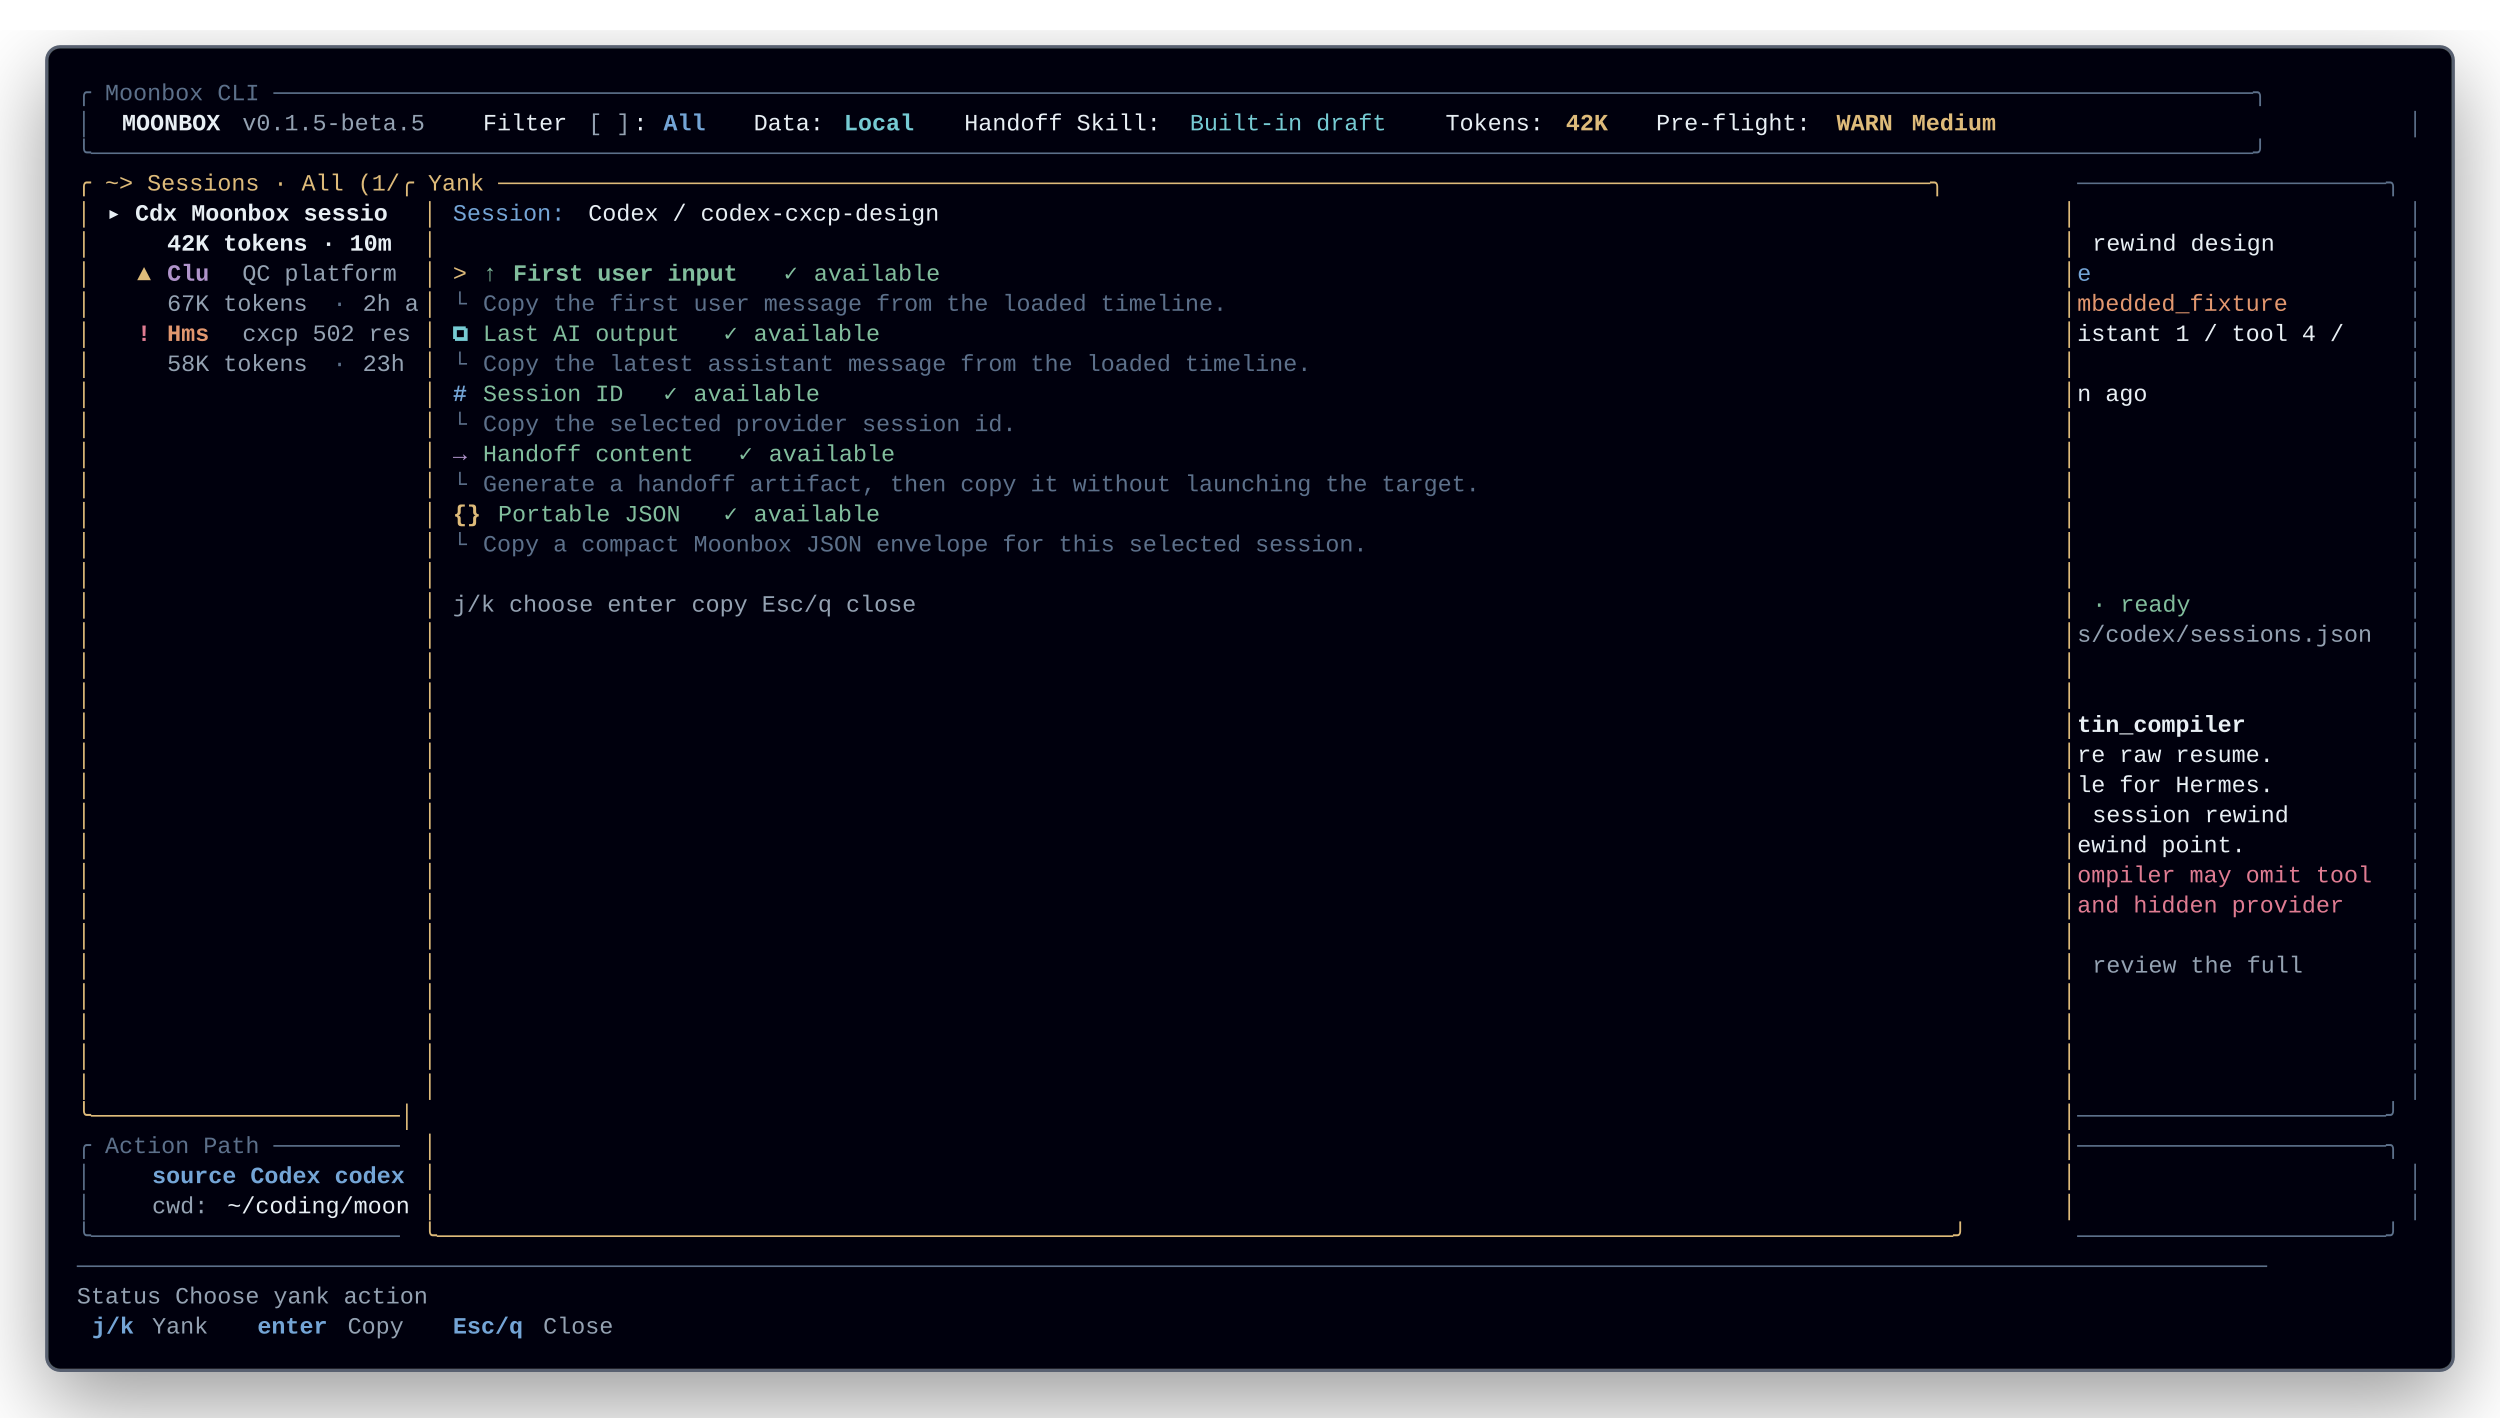
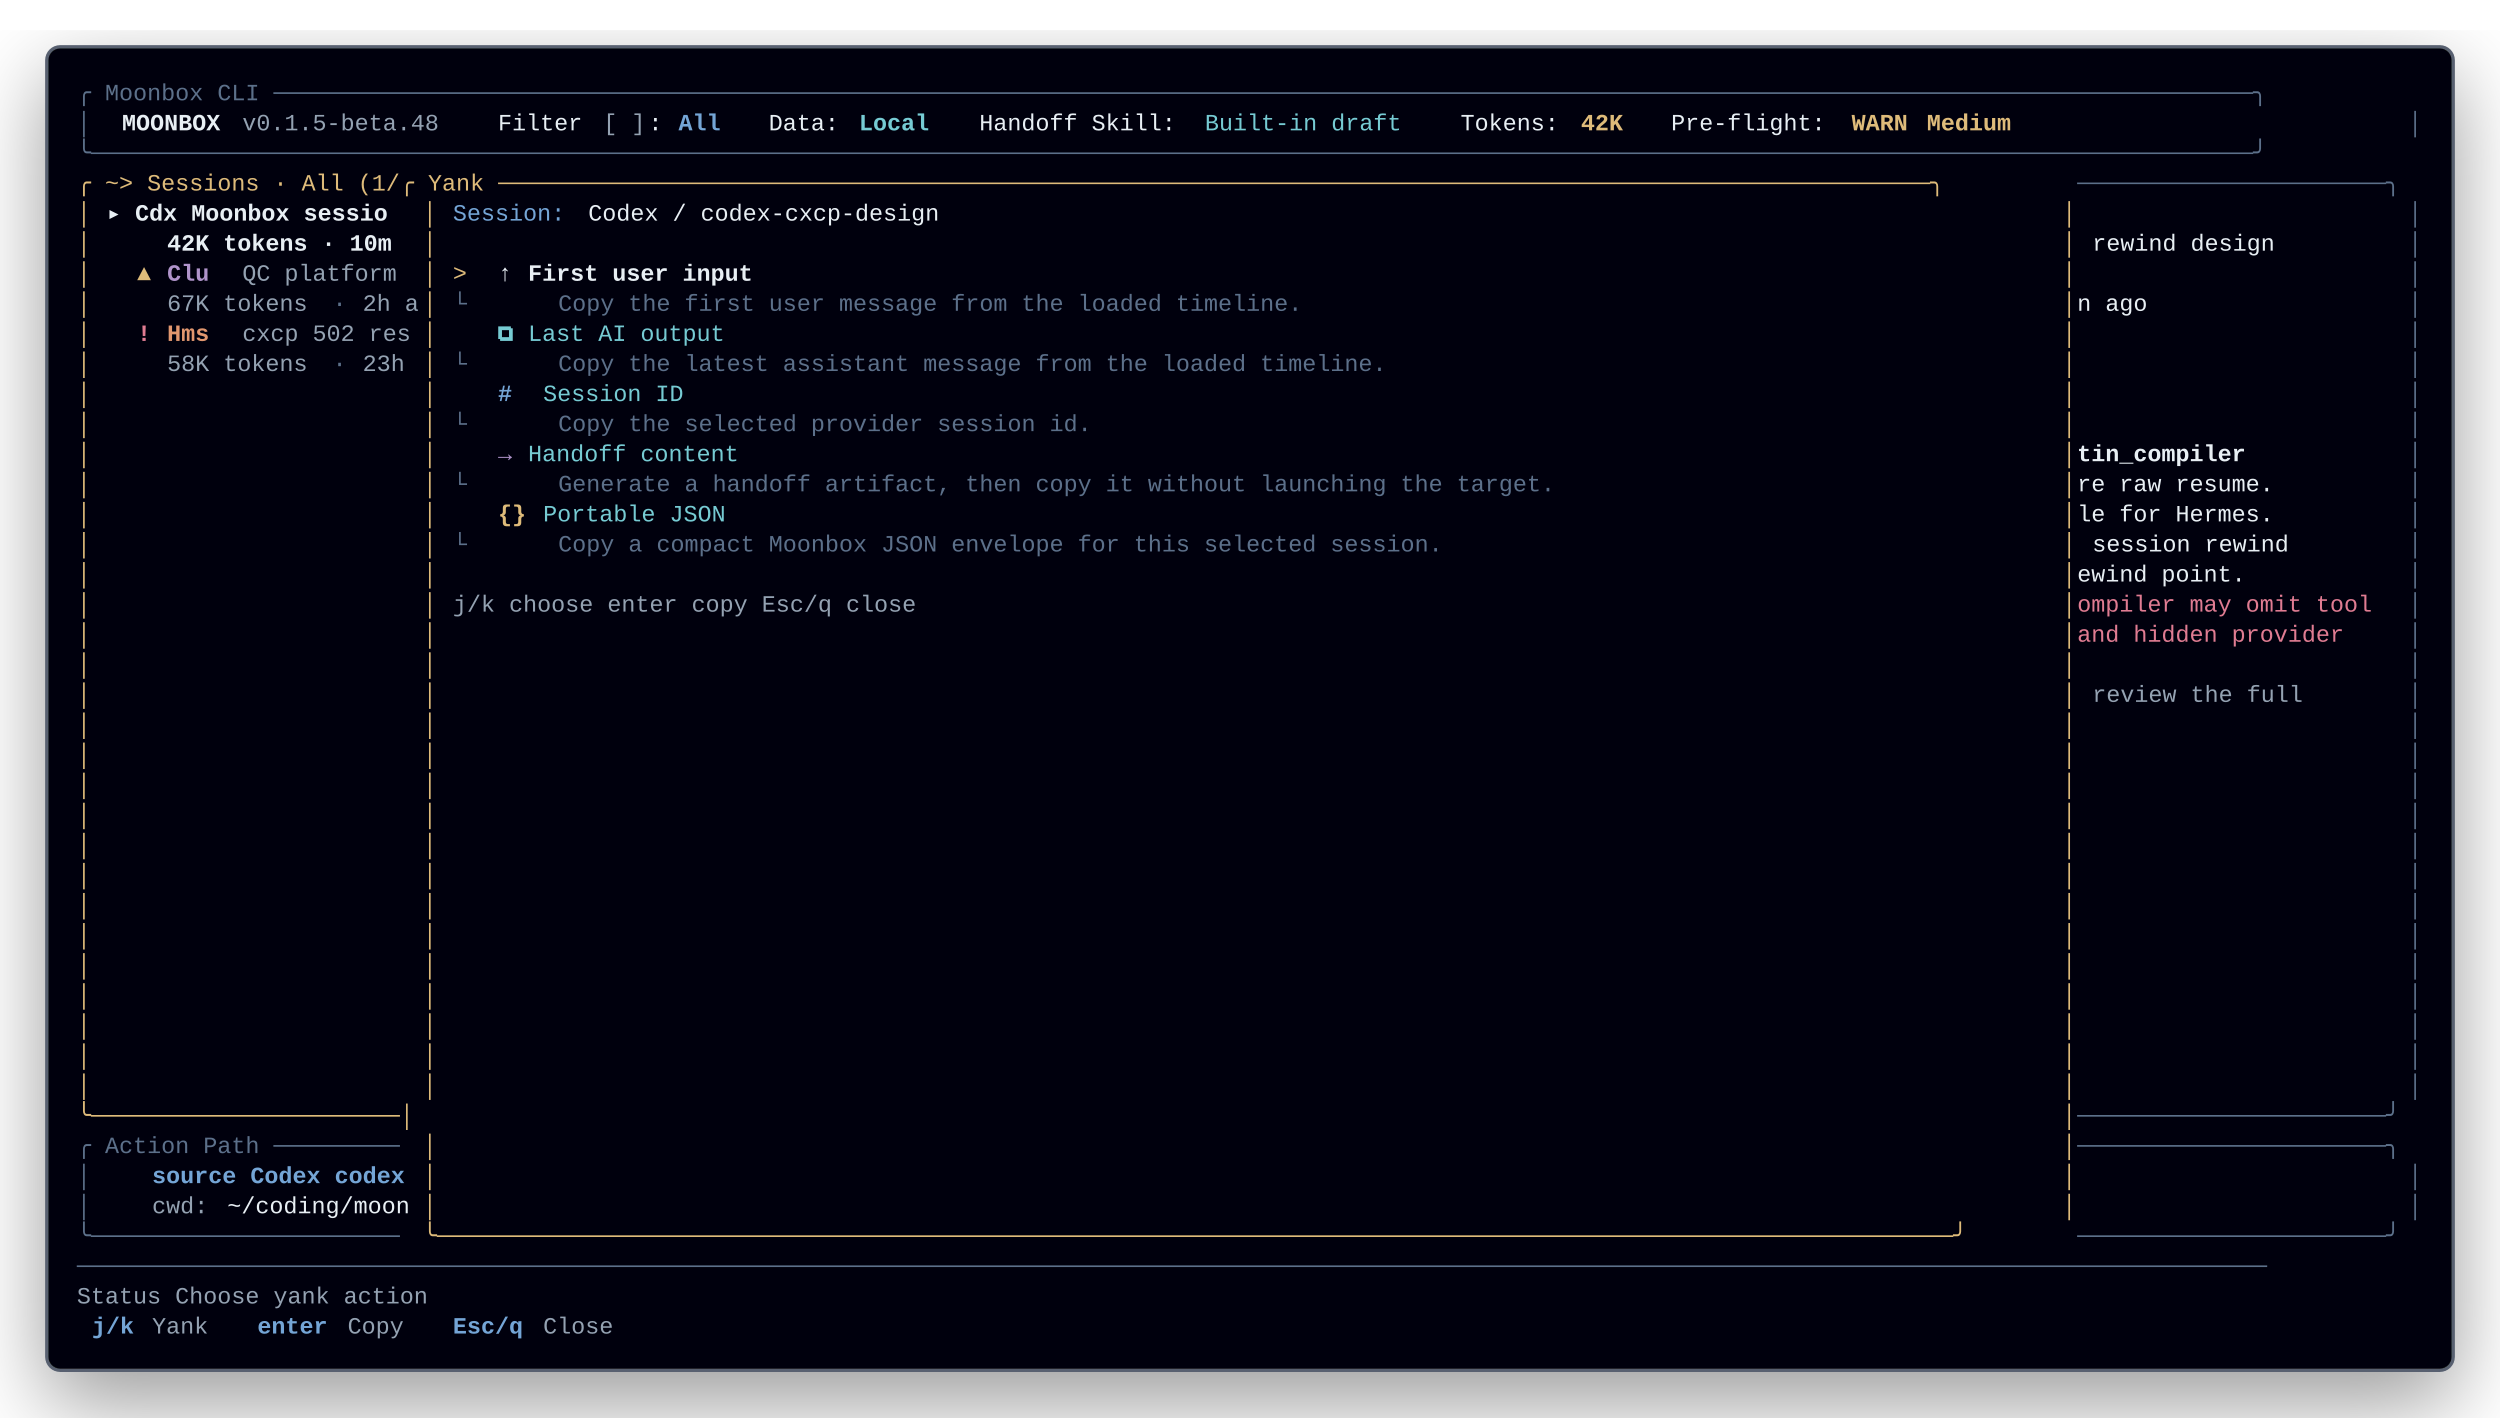
<svg xmlns="http://www.w3.org/2000/svg" width="1496" height="848" viewBox="0 0 1496 848" role="img" aria-labelledby="title desc">
  <defs>
    <filter id="shadow" x="-10%" y="-10%" width="120%" height="120%">
      <feDropShadow dx="0" dy="18" stdDeviation="26" flood-color="#000000" flood-opacity="0.40" />
    </filter>
    <style>
      .mono { font-family: ui-monospace, SFMono-Regular, Menlo, Monaco, Consolas, "Liberation Mono", monospace; white-space: pre; }
    </style>
  </defs>
  <rect x="28" y="28" width="1440" height="792" rx="8" fill="#050607" stroke="#58616f" stroke-width="2" filter="url(#shadow)" />
  <text x="46" y="60" class="mono" font-size="14" font-weight="500" fill="#5c708a">╭ Moonbox CLI ─────────────────────────────────────────────────────────────────────────────────────────────────────────────────────────────────────────────╮</text>
  <text x="46" y="78" class="mono" font-size="14" font-weight="500" fill="#5c708a">│</text>
  <text x="73" y="78" class="mono" font-size="14" font-weight="800" fill="#e8eff4">MOONBOX</text>
-   <text x="145" y="78" class="mono" font-size="14" font-weight="500" fill="#94a2b2">v0.1.5-beta.5</text>
-   <text x="289" y="78" class="mono" font-size="14" font-weight="500" fill="#e8eff4">Filter</text>
-   <text x="352" y="78" class="mono" font-size="14" font-weight="500" fill="#94a2b2">[ ]</text>
-   <text x="379" y="78" class="mono" font-size="14" font-weight="500" fill="#e8eff4">:</text>
-   <text x="397" y="78" class="mono" font-size="14" font-weight="800" fill="#74a5d6">All</text>
-   <text x="451" y="78" class="mono" font-size="14" font-weight="500" fill="#e8eff4">Data:</text>
-   <text x="505" y="78" class="mono" font-size="14" font-weight="800" fill="#76cbd3">Local</text>
-   <text x="577" y="78" class="mono" font-size="14" font-weight="500" fill="#e8eff4">Handoff Skill:</text>
-   <text x="712" y="78" class="mono" font-size="14" font-weight="500" fill="#76cbd3">Built-in draft</text>
-   <text x="865" y="78" class="mono" font-size="14" font-weight="500" fill="#e8eff4">Tokens:</text>
-   <text x="937" y="78" class="mono" font-size="14" font-weight="800" fill="#debb7a">42K</text>
-   <text x="991" y="78" class="mono" font-size="14" font-weight="500" fill="#e8eff4">Pre-flight:</text>
-   <text x="1099" y="78" class="mono" font-size="14" font-weight="800" fill="#debb7a">WARN</text>
-   <text x="1144" y="78" class="mono" font-size="14" font-weight="800" fill="#debb7a">Medium</text>
+   <text x="145" y="78" class="mono" font-size="14" font-weight="500" fill="#94a2b2">v0.1.5-beta.48</text>
+   <text x="298" y="78" class="mono" font-size="14" font-weight="500" fill="#e8eff4">Filter</text>
+   <text x="361" y="78" class="mono" font-size="14" font-weight="500" fill="#94a2b2">[ ]</text>
+   <text x="388" y="78" class="mono" font-size="14" font-weight="500" fill="#e8eff4">:</text>
+   <text x="406" y="78" class="mono" font-size="14" font-weight="800" fill="#74a5d6">All</text>
+   <text x="460" y="78" class="mono" font-size="14" font-weight="500" fill="#e8eff4">Data:</text>
+   <text x="514" y="78" class="mono" font-size="14" font-weight="800" fill="#76cbd3">Local</text>
+   <text x="586" y="78" class="mono" font-size="14" font-weight="500" fill="#e8eff4">Handoff Skill:</text>
+   <text x="721" y="78" class="mono" font-size="14" font-weight="500" fill="#76cbd3">Built-in draft</text>
+   <text x="874" y="78" class="mono" font-size="14" font-weight="500" fill="#e8eff4">Tokens:</text>
+   <text x="946" y="78" class="mono" font-size="14" font-weight="800" fill="#debb7a">42K</text>
+   <text x="1000" y="78" class="mono" font-size="14" font-weight="500" fill="#e8eff4">Pre-flight:</text>
+   <text x="1108" y="78" class="mono" font-size="14" font-weight="800" fill="#debb7a">WARN</text>
+   <text x="1153" y="78" class="mono" font-size="14" font-weight="800" fill="#debb7a">Medium</text>
  <text x="1441" y="78" class="mono" font-size="14" font-weight="500" fill="#5c708a">│</text>
  <text x="46" y="96" class="mono" font-size="14" font-weight="500" fill="#5c708a">╰──────────────────────────────────────────────────────────────────────────────────────────────────────────────────────────────────────────────────────────╯</text>
  <text x="46" y="114" class="mono" font-size="14" font-weight="500" fill="#debb7a">╭ ~&gt; Sessions · All (1/╭ Yank ──────────────────────────────────────────────────────────────────────────────────────────────────────╮</text>
  <text x="1243" y="114" class="mono" font-size="14" font-weight="500" fill="#5c708a">──────────────────────╮</text>
  <text x="46" y="132" class="mono" font-size="14" font-weight="500" fill="#debb7a">│</text>
  <text x="64" y="132" class="mono" font-size="14" font-weight="800" fill="#e8eff4">▸ Cdx  Moonbox sessio</text>
  <text x="253" y="132" class="mono" font-size="14" font-weight="500" fill="#debb7a">│</text>
  <text x="271" y="132" class="mono" font-size="14" font-weight="500" fill="#74a5d6">Session:</text>
  <text x="352" y="132" class="mono" font-size="14" font-weight="500" fill="#e8eff4">Codex / codex-cxcp-design</text>
  <text x="1234" y="132" class="mono" font-size="14" font-weight="500" fill="#debb7a">│</text>
  <text x="1441" y="132" class="mono" font-size="14" font-weight="500" fill="#5c708a">│</text>
  <text x="46" y="150" class="mono" font-size="14" font-weight="500" fill="#debb7a">│</text>
  <text x="100" y="150" class="mono" font-size="14" font-weight="800" fill="#e8eff4">42K tokens · 10m</text>
  <text x="253" y="150" class="mono" font-size="14" font-weight="500" fill="#debb7a">│</text>
  <text x="1234" y="150" class="mono" font-size="14" font-weight="500" fill="#debb7a">│</text>
  <text x="1252" y="150" class="mono" font-size="14" font-weight="500" fill="#e8eff4">rewind design</text>
  <text x="1441" y="150" class="mono" font-size="14" font-weight="500" fill="#5c708a">│</text>
  <text x="46" y="168" class="mono" font-size="14" font-weight="500" fill="#debb7a">│</text>
  <text x="82" y="168" class="mono" font-size="14" font-weight="500" fill="#debb7a">▲</text>
  <text x="100" y="168" class="mono" font-size="14" font-weight="800" fill="#b094cb">Clu</text>
  <text x="145" y="168" class="mono" font-size="14" font-weight="500" fill="#94a2b2">QC platform</text>
  <text x="253" y="168" class="mono" font-size="14" font-weight="500" fill="#debb7a">│</text>
  <text x="271" y="168" class="mono" font-size="14" font-weight="500" fill="#debb7a">&gt;</text>
-   <text x="289" y="168" class="mono" font-size="14" font-weight="800" fill="#82be9d">↑</text>
-   <text x="307" y="168" class="mono" font-size="14" font-weight="800" fill="#82be9d">First user input</text>
-   <text x="469" y="168" class="mono" font-size="14" font-weight="800" fill="#82be9d">✓</text>
-   <text x="487" y="168" class="mono" font-size="14" font-weight="500" fill="#82be9d">available</text>
+   <text x="298" y="168" class="mono" font-size="14" font-weight="800" fill="#e8eff4">↑</text>
+   <text x="316" y="168" class="mono" font-size="14" font-weight="800" fill="#e8eff4">First user input</text>
  <text x="1234" y="168" class="mono" font-size="14" font-weight="500" fill="#debb7a">│</text>
-   <text x="1243" y="168" class="mono" font-size="14" font-weight="500" fill="#74a5d6">e</text>
  <text x="1441" y="168" class="mono" font-size="14" font-weight="500" fill="#5c708a">│</text>
  <text x="46" y="186" class="mono" font-size="14" font-weight="500" fill="#debb7a">│</text>
  <text x="100" y="186" class="mono" font-size="14" font-weight="500" fill="#94a2b2">67K tokens</text>
  <text x="199" y="186" class="mono" font-size="14" font-weight="500" fill="#5c708a">·</text>
  <text x="217" y="186" class="mono" font-size="14" font-weight="500" fill="#94a2b2">2h a</text>
  <text x="253" y="186" class="mono" font-size="14" font-weight="500" fill="#debb7a">│</text>
-   <text x="271" y="186" class="mono" font-size="14" font-weight="500" fill="#5c708a">└</text>
-   <text x="289" y="186" class="mono" font-size="14" font-weight="500" fill="#5c708a">Copy the first user message from the loaded timeline.</text>
+   <text x="271" y="186" class="mono" font-size="14" font-weight="500" fill="#5c708a">   └</text>
+   <text x="334" y="186" class="mono" font-size="14" font-weight="500" fill="#5c708a">Copy the first user message from the loaded timeline.</text>
  <text x="1234" y="186" class="mono" font-size="14" font-weight="500" fill="#debb7a">│</text>
-   <text x="1243" y="186" class="mono" font-size="14" font-weight="500" fill="#e2976f">mbedded_fixture</text>
+   <text x="1243" y="186" class="mono" font-size="14" font-weight="500" fill="#e8eff4">n ago</text>
  <text x="1441" y="186" class="mono" font-size="14" font-weight="500" fill="#5c708a">│</text>
  <text x="46" y="204" class="mono" font-size="14" font-weight="500" fill="#debb7a">│</text>
  <text x="82" y="204" class="mono" font-size="14" font-weight="800" fill="#e07c92">!</text>
  <text x="100" y="204" class="mono" font-size="14" font-weight="800" fill="#e2976f">Hms</text>
  <text x="145" y="204" class="mono" font-size="14" font-weight="500" fill="#94a2b2">cxcp 502 res</text>
  <text x="253" y="204" class="mono" font-size="14" font-weight="500" fill="#debb7a">│</text>
-   <text x="271" y="204" class="mono" font-size="14" font-weight="800" fill="#76cbd3">⧉</text>
-   <text x="289" y="204" class="mono" font-size="14" font-weight="500" fill="#82be9d">Last AI output</text>
-   <text x="433" y="204" class="mono" font-size="14" font-weight="800" fill="#82be9d">✓</text>
-   <text x="451" y="204" class="mono" font-size="14" font-weight="500" fill="#82be9d">available</text>
+   <text x="271" y="204" class="mono" font-size="14" font-weight="500" fill="#5c708a">   </text>
+   <text x="298" y="204" class="mono" font-size="14" font-weight="800" fill="#76cbd3">⧉</text>
+   <text x="316" y="204" class="mono" font-size="14" font-weight="500" fill="#76cbd3">Last AI output</text>
  <text x="1234" y="204" class="mono" font-size="14" font-weight="500" fill="#debb7a">│</text>
-   <text x="1243" y="204" class="mono" font-size="14" font-weight="500" fill="#e8eff4">istant 1 / tool 4 /</text>
  <text x="1441" y="204" class="mono" font-size="14" font-weight="500" fill="#5c708a">│</text>
  <text x="46" y="222" class="mono" font-size="14" font-weight="500" fill="#debb7a">│</text>
  <text x="100" y="222" class="mono" font-size="14" font-weight="500" fill="#94a2b2">58K tokens</text>
  <text x="199" y="222" class="mono" font-size="14" font-weight="500" fill="#5c708a">·</text>
  <text x="217" y="222" class="mono" font-size="14" font-weight="500" fill="#94a2b2">23h</text>
  <text x="253" y="222" class="mono" font-size="14" font-weight="500" fill="#debb7a">│</text>
-   <text x="271" y="222" class="mono" font-size="14" font-weight="500" fill="#5c708a">└</text>
-   <text x="289" y="222" class="mono" font-size="14" font-weight="500" fill="#5c708a">Copy the latest assistant message from the loaded timeline.</text>
+   <text x="271" y="222" class="mono" font-size="14" font-weight="500" fill="#5c708a">   └</text>
+   <text x="334" y="222" class="mono" font-size="14" font-weight="500" fill="#5c708a">Copy the latest assistant message from the loaded timeline.</text>
  <text x="1234" y="222" class="mono" font-size="14" font-weight="500" fill="#debb7a">│</text>
  <text x="1441" y="222" class="mono" font-size="14" font-weight="500" fill="#5c708a">│</text>
  <text x="46" y="240" class="mono" font-size="14" font-weight="500" fill="#debb7a">│</text>
  <text x="253" y="240" class="mono" font-size="14" font-weight="500" fill="#debb7a">│</text>
-   <text x="271" y="240" class="mono" font-size="14" font-weight="800" fill="#74a5d6">#</text>
-   <text x="289" y="240" class="mono" font-size="14" font-weight="500" fill="#82be9d">Session ID</text>
-   <text x="397" y="240" class="mono" font-size="14" font-weight="800" fill="#82be9d">✓</text>
-   <text x="415" y="240" class="mono" font-size="14" font-weight="500" fill="#82be9d">available</text>
+   <text x="271" y="240" class="mono" font-size="14" font-weight="500" fill="#5c708a">   </text>
+   <text x="298" y="240" class="mono" font-size="14" font-weight="800" fill="#74a5d6">#</text>
+   <text x="325" y="240" class="mono" font-size="14" font-weight="500" fill="#76cbd3">Session ID</text>
  <text x="1234" y="240" class="mono" font-size="14" font-weight="500" fill="#debb7a">│</text>
-   <text x="1243" y="240" class="mono" font-size="14" font-weight="500" fill="#e8eff4">n ago</text>
  <text x="1441" y="240" class="mono" font-size="14" font-weight="500" fill="#5c708a">│</text>
  <text x="46" y="258" class="mono" font-size="14" font-weight="500" fill="#debb7a">│</text>
  <text x="253" y="258" class="mono" font-size="14" font-weight="500" fill="#debb7a">│</text>
-   <text x="271" y="258" class="mono" font-size="14" font-weight="500" fill="#5c708a">└</text>
-   <text x="289" y="258" class="mono" font-size="14" font-weight="500" fill="#5c708a">Copy the selected provider session id.</text>
+   <text x="271" y="258" class="mono" font-size="14" font-weight="500" fill="#5c708a">   └</text>
+   <text x="334" y="258" class="mono" font-size="14" font-weight="500" fill="#5c708a">Copy the selected provider session id.</text>
  <text x="1234" y="258" class="mono" font-size="14" font-weight="500" fill="#debb7a">│</text>
  <text x="1441" y="258" class="mono" font-size="14" font-weight="500" fill="#5c708a">│</text>
  <text x="46" y="276" class="mono" font-size="14" font-weight="500" fill="#debb7a">│</text>
  <text x="253" y="276" class="mono" font-size="14" font-weight="500" fill="#debb7a">│</text>
-   <text x="271" y="276" class="mono" font-size="14" font-weight="800" fill="#b094cb">→</text>
-   <text x="289" y="276" class="mono" font-size="14" font-weight="500" fill="#82be9d">Handoff content</text>
-   <text x="442" y="276" class="mono" font-size="14" font-weight="800" fill="#82be9d">✓</text>
-   <text x="460" y="276" class="mono" font-size="14" font-weight="500" fill="#82be9d">available</text>
+   <text x="271" y="276" class="mono" font-size="14" font-weight="500" fill="#5c708a">   </text>
+   <text x="298" y="276" class="mono" font-size="14" font-weight="800" fill="#b094cb">→</text>
+   <text x="316" y="276" class="mono" font-size="14" font-weight="500" fill="#76cbd3">Handoff content</text>
  <text x="1234" y="276" class="mono" font-size="14" font-weight="500" fill="#debb7a">│</text>
+   <text x="1243" y="276" class="mono" font-size="14" font-weight="800" fill="#e8eff4">tin_compiler</text>
  <text x="1441" y="276" class="mono" font-size="14" font-weight="500" fill="#5c708a">│</text>
  <text x="46" y="294" class="mono" font-size="14" font-weight="500" fill="#debb7a">│</text>
  <text x="253" y="294" class="mono" font-size="14" font-weight="500" fill="#debb7a">│</text>
-   <text x="271" y="294" class="mono" font-size="14" font-weight="500" fill="#5c708a">└</text>
-   <text x="289" y="294" class="mono" font-size="14" font-weight="500" fill="#5c708a">Generate a handoff artifact, then copy it without launching the target.</text>
+   <text x="271" y="294" class="mono" font-size="14" font-weight="500" fill="#5c708a">   └</text>
+   <text x="334" y="294" class="mono" font-size="14" font-weight="500" fill="#5c708a">Generate a handoff artifact, then copy it without launching the target.</text>
  <text x="1234" y="294" class="mono" font-size="14" font-weight="500" fill="#debb7a">│</text>
+   <text x="1243" y="294" class="mono" font-size="14" font-weight="500" fill="#e8eff4">re raw resume.</text>
  <text x="1441" y="294" class="mono" font-size="14" font-weight="500" fill="#5c708a">│</text>
  <text x="46" y="312" class="mono" font-size="14" font-weight="500" fill="#debb7a">│</text>
  <text x="253" y="312" class="mono" font-size="14" font-weight="500" fill="#debb7a">│</text>
-   <text x="271" y="312" class="mono" font-size="14" font-weight="800" fill="#debb7a">{}</text>
-   <text x="298" y="312" class="mono" font-size="14" font-weight="500" fill="#82be9d">Portable JSON</text>
-   <text x="433" y="312" class="mono" font-size="14" font-weight="800" fill="#82be9d">✓</text>
-   <text x="451" y="312" class="mono" font-size="14" font-weight="500" fill="#82be9d">available</text>
+   <text x="271" y="312" class="mono" font-size="14" font-weight="500" fill="#5c708a">   </text>
+   <text x="298" y="312" class="mono" font-size="14" font-weight="800" fill="#debb7a">{}</text>
+   <text x="325" y="312" class="mono" font-size="14" font-weight="500" fill="#76cbd3">Portable JSON</text>
  <text x="1234" y="312" class="mono" font-size="14" font-weight="500" fill="#debb7a">│</text>
+   <text x="1243" y="312" class="mono" font-size="14" font-weight="500" fill="#e8eff4">le for Hermes.</text>
  <text x="1441" y="312" class="mono" font-size="14" font-weight="500" fill="#5c708a">│</text>
  <text x="46" y="330" class="mono" font-size="14" font-weight="500" fill="#debb7a">│</text>
  <text x="253" y="330" class="mono" font-size="14" font-weight="500" fill="#debb7a">│</text>
-   <text x="271" y="330" class="mono" font-size="14" font-weight="500" fill="#5c708a">└</text>
-   <text x="289" y="330" class="mono" font-size="14" font-weight="500" fill="#5c708a">Copy a compact Moonbox JSON envelope for this selected session.</text>
+   <text x="271" y="330" class="mono" font-size="14" font-weight="500" fill="#5c708a">   └</text>
+   <text x="334" y="330" class="mono" font-size="14" font-weight="500" fill="#5c708a">Copy a compact Moonbox JSON envelope for this selected session.</text>
  <text x="1234" y="330" class="mono" font-size="14" font-weight="500" fill="#debb7a">│</text>
+   <text x="1252" y="330" class="mono" font-size="14" font-weight="500" fill="#e8eff4">session rewind</text>
  <text x="1441" y="330" class="mono" font-size="14" font-weight="500" fill="#5c708a">│</text>
  <text x="46" y="348" class="mono" font-size="14" font-weight="500" fill="#debb7a">│</text>
  <text x="253" y="348" class="mono" font-size="14" font-weight="500" fill="#debb7a">│</text>
  <text x="1234" y="348" class="mono" font-size="14" font-weight="500" fill="#debb7a">│</text>
+   <text x="1243" y="348" class="mono" font-size="14" font-weight="500" fill="#e8eff4">ewind point.</text>
  <text x="1441" y="348" class="mono" font-size="14" font-weight="500" fill="#5c708a">│</text>
  <text x="46" y="366" class="mono" font-size="14" font-weight="500" fill="#debb7a">│</text>
  <text x="253" y="366" class="mono" font-size="14" font-weight="500" fill="#debb7a">│</text>
  <text x="271" y="366" class="mono" font-size="14" font-weight="500" fill="#94a2b2">j/k choose   enter copy   Esc/q close</text>
  <text x="1234" y="366" class="mono" font-size="14" font-weight="500" fill="#debb7a">│</text>
-   <text x="1252" y="366" class="mono" font-size="14" font-weight="500" fill="#82be9d">· ready</text>
+   <text x="1243" y="366" class="mono" font-size="14" font-weight="500" fill="#e07c92">ompiler may omit tool</text>
  <text x="1441" y="366" class="mono" font-size="14" font-weight="500" fill="#5c708a">│</text>
  <text x="46" y="384" class="mono" font-size="14" font-weight="500" fill="#debb7a">│</text>
  <text x="253" y="384" class="mono" font-size="14" font-weight="500" fill="#debb7a">│</text>
  <text x="1234" y="384" class="mono" font-size="14" font-weight="500" fill="#debb7a">│</text>
-   <text x="1243" y="384" class="mono" font-size="14" font-weight="500" fill="#94a2b2">s/codex/sessions.json</text>
+   <text x="1243" y="384" class="mono" font-size="14" font-weight="500" fill="#e07c92">and hidden provider</text>
  <text x="1441" y="384" class="mono" font-size="14" font-weight="500" fill="#5c708a">│</text>
  <text x="46" y="402" class="mono" font-size="14" font-weight="500" fill="#debb7a">│</text>
  <text x="253" y="402" class="mono" font-size="14" font-weight="500" fill="#debb7a">│</text>
  <text x="1234" y="402" class="mono" font-size="14" font-weight="500" fill="#debb7a">│</text>
  <text x="1441" y="402" class="mono" font-size="14" font-weight="500" fill="#5c708a">│</text>
  <text x="46" y="420" class="mono" font-size="14" font-weight="500" fill="#debb7a">│</text>
  <text x="253" y="420" class="mono" font-size="14" font-weight="500" fill="#debb7a">│</text>
  <text x="1234" y="420" class="mono" font-size="14" font-weight="500" fill="#debb7a">│</text>
+   <text x="1252" y="420" class="mono" font-size="14" font-weight="500" fill="#94a2b2">review the full</text>
  <text x="1441" y="420" class="mono" font-size="14" font-weight="500" fill="#5c708a">│</text>
  <text x="46" y="438" class="mono" font-size="14" font-weight="500" fill="#debb7a">│</text>
  <text x="253" y="438" class="mono" font-size="14" font-weight="500" fill="#debb7a">│</text>
  <text x="1234" y="438" class="mono" font-size="14" font-weight="500" fill="#debb7a">│</text>
-   <text x="1243" y="438" class="mono" font-size="14" font-weight="800" fill="#e8eff4">tin_compiler</text>
  <text x="1441" y="438" class="mono" font-size="14" font-weight="500" fill="#5c708a">│</text>
  <text x="46" y="456" class="mono" font-size="14" font-weight="500" fill="#debb7a">│</text>
  <text x="253" y="456" class="mono" font-size="14" font-weight="500" fill="#debb7a">│</text>
  <text x="1234" y="456" class="mono" font-size="14" font-weight="500" fill="#debb7a">│</text>
-   <text x="1243" y="456" class="mono" font-size="14" font-weight="500" fill="#e8eff4">re raw resume.</text>
  <text x="1441" y="456" class="mono" font-size="14" font-weight="500" fill="#5c708a">│</text>
  <text x="46" y="474" class="mono" font-size="14" font-weight="500" fill="#debb7a">│</text>
  <text x="253" y="474" class="mono" font-size="14" font-weight="500" fill="#debb7a">│</text>
  <text x="1234" y="474" class="mono" font-size="14" font-weight="500" fill="#debb7a">│</text>
-   <text x="1243" y="474" class="mono" font-size="14" font-weight="500" fill="#e8eff4">le for Hermes.</text>
  <text x="1441" y="474" class="mono" font-size="14" font-weight="500" fill="#5c708a">│</text>
  <text x="46" y="492" class="mono" font-size="14" font-weight="500" fill="#debb7a">│</text>
  <text x="253" y="492" class="mono" font-size="14" font-weight="500" fill="#debb7a">│</text>
  <text x="1234" y="492" class="mono" font-size="14" font-weight="500" fill="#debb7a">│</text>
-   <text x="1252" y="492" class="mono" font-size="14" font-weight="500" fill="#e8eff4">session rewind</text>
  <text x="1441" y="492" class="mono" font-size="14" font-weight="500" fill="#5c708a">│</text>
  <text x="46" y="510" class="mono" font-size="14" font-weight="500" fill="#debb7a">│</text>
  <text x="253" y="510" class="mono" font-size="14" font-weight="500" fill="#debb7a">│</text>
  <text x="1234" y="510" class="mono" font-size="14" font-weight="500" fill="#debb7a">│</text>
-   <text x="1243" y="510" class="mono" font-size="14" font-weight="500" fill="#e8eff4">ewind point.</text>
  <text x="1441" y="510" class="mono" font-size="14" font-weight="500" fill="#5c708a">│</text>
  <text x="46" y="528" class="mono" font-size="14" font-weight="500" fill="#debb7a">│</text>
  <text x="253" y="528" class="mono" font-size="14" font-weight="500" fill="#debb7a">│</text>
  <text x="1234" y="528" class="mono" font-size="14" font-weight="500" fill="#debb7a">│</text>
-   <text x="1243" y="528" class="mono" font-size="14" font-weight="500" fill="#e07c92">ompiler may omit tool</text>
  <text x="1441" y="528" class="mono" font-size="14" font-weight="500" fill="#5c708a">│</text>
  <text x="46" y="546" class="mono" font-size="14" font-weight="500" fill="#debb7a">│</text>
  <text x="253" y="546" class="mono" font-size="14" font-weight="500" fill="#debb7a">│</text>
  <text x="1234" y="546" class="mono" font-size="14" font-weight="500" fill="#debb7a">│</text>
-   <text x="1243" y="546" class="mono" font-size="14" font-weight="500" fill="#e07c92">and hidden provider</text>
  <text x="1441" y="546" class="mono" font-size="14" font-weight="500" fill="#5c708a">│</text>
  <text x="46" y="564" class="mono" font-size="14" font-weight="500" fill="#debb7a">│</text>
  <text x="253" y="564" class="mono" font-size="14" font-weight="500" fill="#debb7a">│</text>
  <text x="1234" y="564" class="mono" font-size="14" font-weight="500" fill="#debb7a">│</text>
  <text x="1441" y="564" class="mono" font-size="14" font-weight="500" fill="#5c708a">│</text>
  <text x="46" y="582" class="mono" font-size="14" font-weight="500" fill="#debb7a">│</text>
  <text x="253" y="582" class="mono" font-size="14" font-weight="500" fill="#debb7a">│</text>
  <text x="1234" y="582" class="mono" font-size="14" font-weight="500" fill="#debb7a">│</text>
-   <text x="1252" y="582" class="mono" font-size="14" font-weight="500" fill="#94a2b2">review the full</text>
  <text x="1441" y="582" class="mono" font-size="14" font-weight="500" fill="#5c708a">│</text>
  <text x="46" y="600" class="mono" font-size="14" font-weight="500" fill="#debb7a">│</text>
  <text x="253" y="600" class="mono" font-size="14" font-weight="500" fill="#debb7a">│</text>
  <text x="1234" y="600" class="mono" font-size="14" font-weight="500" fill="#debb7a">│</text>
  <text x="1441" y="600" class="mono" font-size="14" font-weight="500" fill="#5c708a">│</text>
  <text x="46" y="618" class="mono" font-size="14" font-weight="500" fill="#debb7a">│</text>
  <text x="253" y="618" class="mono" font-size="14" font-weight="500" fill="#debb7a">│</text>
  <text x="1234" y="618" class="mono" font-size="14" font-weight="500" fill="#debb7a">│</text>
  <text x="1441" y="618" class="mono" font-size="14" font-weight="500" fill="#5c708a">│</text>
  <text x="46" y="636" class="mono" font-size="14" font-weight="500" fill="#debb7a">│</text>
  <text x="253" y="636" class="mono" font-size="14" font-weight="500" fill="#debb7a">│</text>
  <text x="1234" y="636" class="mono" font-size="14" font-weight="500" fill="#debb7a">│</text>
  <text x="1441" y="636" class="mono" font-size="14" font-weight="500" fill="#5c708a">│</text>
  <text x="46" y="654" class="mono" font-size="14" font-weight="500" fill="#debb7a">│</text>
  <text x="253" y="654" class="mono" font-size="14" font-weight="500" fill="#debb7a">│</text>
  <text x="1234" y="654" class="mono" font-size="14" font-weight="500" fill="#debb7a">│</text>
  <text x="1441" y="654" class="mono" font-size="14" font-weight="500" fill="#5c708a">│</text>
  <text x="46" y="672" class="mono" font-size="14" font-weight="500" fill="#debb7a">╰──────────────────────│</text>
  <text x="1234" y="672" class="mono" font-size="14" font-weight="500" fill="#debb7a">│</text>
  <text x="1243" y="672" class="mono" font-size="14" font-weight="500" fill="#5c708a">──────────────────────╯</text>
  <text x="46" y="690" class="mono" font-size="14" font-weight="500" fill="#5c708a">╭ Action Path ─────────</text>
  <text x="253" y="690" class="mono" font-size="14" font-weight="500" fill="#debb7a">│</text>
  <text x="1234" y="690" class="mono" font-size="14" font-weight="500" fill="#debb7a">│</text>
  <text x="1243" y="690" class="mono" font-size="14" font-weight="500" fill="#5c708a">──────────────────────╮</text>
  <text x="46" y="708" class="mono" font-size="14" font-weight="500" fill="#5c708a">│</text>
  <text x="91" y="708" class="mono" font-size="14" font-weight="800" fill="#74a5d6">source Codex codex</text>
  <text x="253" y="708" class="mono" font-size="14" font-weight="500" fill="#debb7a">│</text>
  <text x="1234" y="708" class="mono" font-size="14" font-weight="500" fill="#debb7a">│</text>
  <text x="1441" y="708" class="mono" font-size="14" font-weight="500" fill="#5c708a">│</text>
  <text x="46" y="726" class="mono" font-size="14" font-weight="500" fill="#5c708a">│</text>
  <text x="91" y="726" class="mono" font-size="14" font-weight="500" fill="#94a2b2">cwd:</text>
  <text x="136" y="726" class="mono" font-size="14" font-weight="500" fill="#e8eff4">~/coding/moon</text>
  <text x="253" y="726" class="mono" font-size="14" font-weight="500" fill="#debb7a">│</text>
  <text x="1234" y="726" class="mono" font-size="14" font-weight="500" fill="#debb7a">│</text>
  <text x="1441" y="726" class="mono" font-size="14" font-weight="500" fill="#5c708a">│</text>
  <text x="46" y="744" class="mono" font-size="14" font-weight="500" fill="#5c708a">╰──────────────────────</text>
  <text x="253" y="744" class="mono" font-size="14" font-weight="500" fill="#debb7a">╰────────────────────────────────────────────────────────────────────────────────────────────────────────────╯</text>
  <text x="1243" y="744" class="mono" font-size="14" font-weight="500" fill="#5c708a">──────────────────────╯</text>
  <text x="46" y="762" class="mono" font-size="14" font-weight="500" fill="#5c708a">────────────────────────────────────────────────────────────────────────────────────────────────────────────────────────────────────────────────────────────</text>
  <text x="46" y="780" class="mono" font-size="14" font-weight="500" fill="#94a2b2">Status Choose yank action</text>
  <text x="55" y="798" class="mono" font-size="14" font-weight="800" fill="#74a5d6">j/k</text>
  <text x="91" y="798" class="mono" font-size="14" font-weight="500" fill="#94a2b2">Yank</text>
  <text x="154" y="798" class="mono" font-size="14" font-weight="800" fill="#74a5d6">enter</text>
  <text x="208" y="798" class="mono" font-size="14" font-weight="500" fill="#94a2b2">Copy</text>
  <text x="271" y="798" class="mono" font-size="14" font-weight="800" fill="#74a5d6">Esc/q</text>
  <text x="325" y="798" class="mono" font-size="14" font-weight="500" fill="#94a2b2">Close</text>
</svg>
